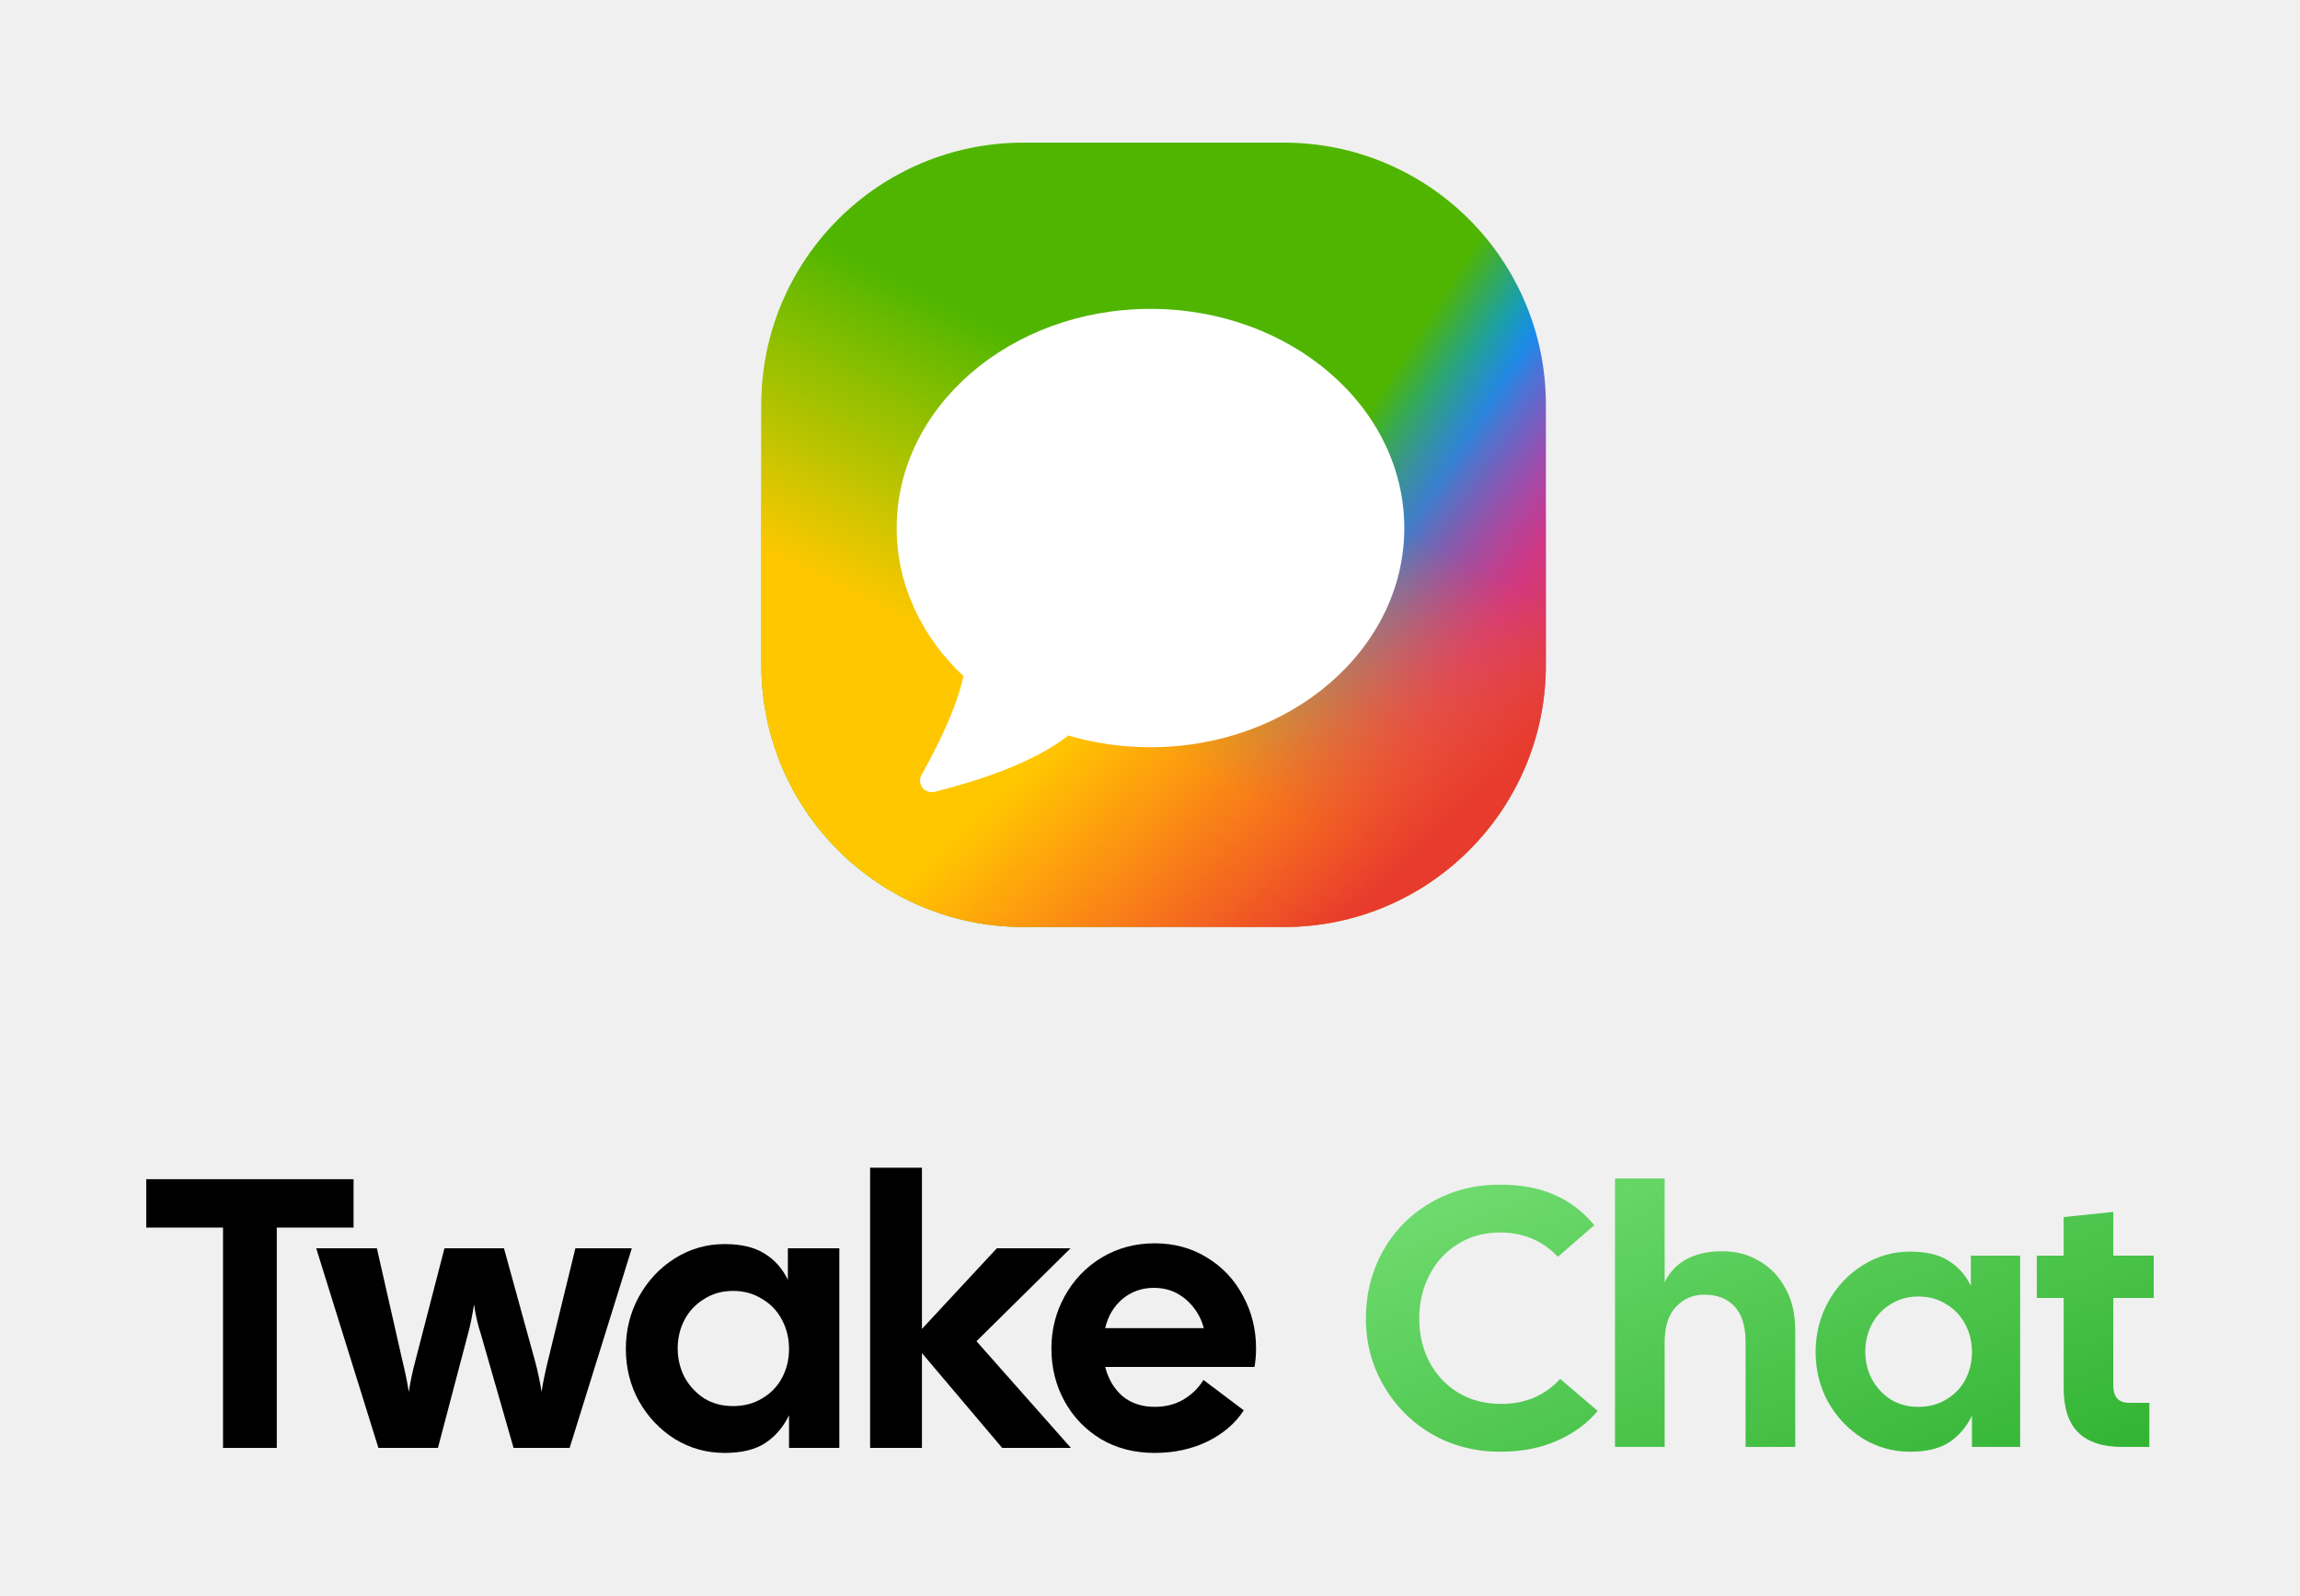
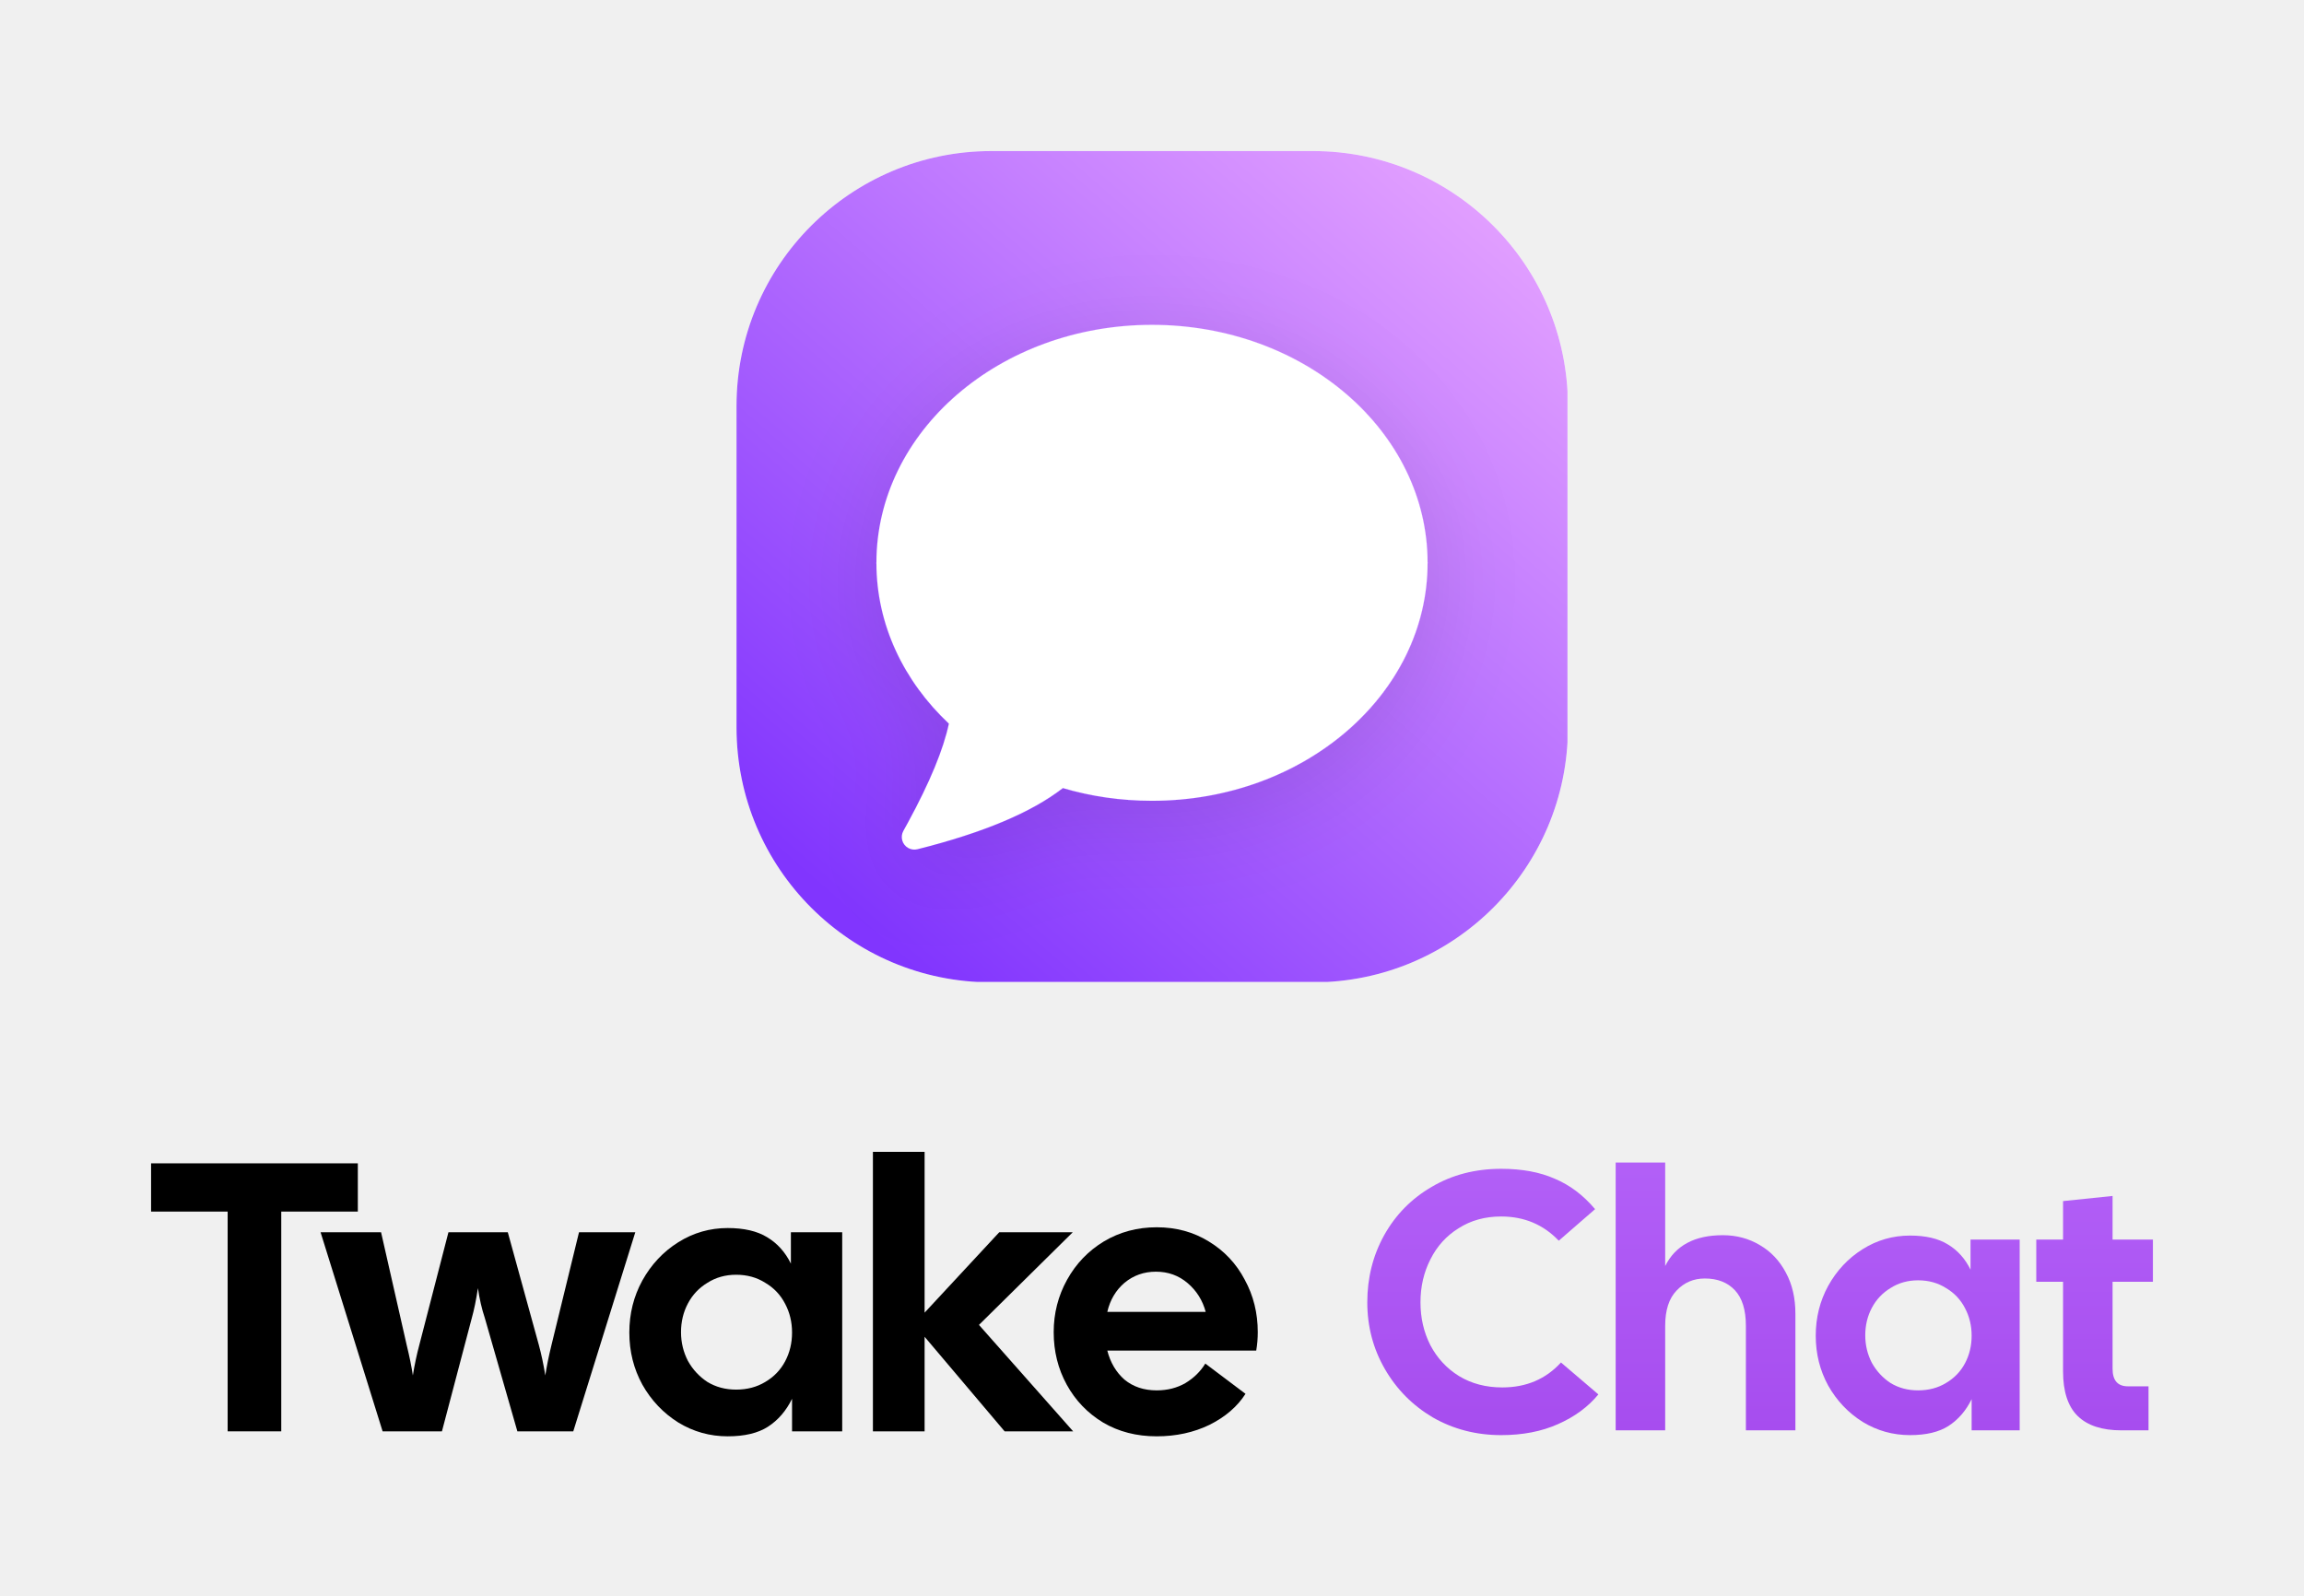
- <svg xmlns="http://www.w3.org/2000/svg" width="258" height="179" viewBox="0 0 258 179" fill="none">
-   <path d="M168.281 162.865C165.475 162.865 162.916 162.204 160.606 160.884C158.322 159.536 156.521 157.721 155.2 155.437C153.88 153.154 153.219 150.651 153.219 147.927C153.219 145.176 153.852 142.659 155.118 140.376C156.411 138.065 158.199 136.25 160.482 134.929C162.765 133.581 165.365 132.907 168.281 132.907C170.619 132.907 172.627 133.279 174.305 134.022C176.011 134.737 177.524 135.878 178.844 137.446L174.759 140.995C173.026 139.18 170.866 138.272 168.281 138.272C166.465 138.272 164.87 138.712 163.494 139.592C162.119 140.445 161.06 141.614 160.317 143.1C159.574 144.557 159.203 146.167 159.203 147.927C159.203 149.688 159.574 151.297 160.317 152.755C161.087 154.213 162.16 155.368 163.535 156.221C164.938 157.074 166.561 157.5 168.404 157.5C171.1 157.5 173.301 156.565 175.007 154.695L179.215 158.284C178.06 159.687 176.547 160.802 174.676 161.627C172.833 162.452 170.701 162.865 168.281 162.865Z" fill="url(#paint0_linear_19365_467)" />
-   <path d="M181.159 132.206H186.73V143.842C187.885 141.532 190.045 140.376 193.208 140.376C194.749 140.376 196.138 140.748 197.376 141.49C198.614 142.205 199.59 143.237 200.305 144.585C201.021 145.905 201.378 147.446 201.378 149.207V162.328H195.808V150.568C195.808 148.78 195.395 147.446 194.57 146.566C193.745 145.685 192.617 145.245 191.186 145.245C189.921 145.245 188.862 145.699 188.009 146.607C187.156 147.487 186.73 148.808 186.73 150.568V162.328H181.159V132.206Z" fill="url(#paint1_linear_19365_467)" />
-   <path d="M214.27 162.865C212.345 162.865 210.57 162.37 208.947 161.379C207.324 160.361 206.031 159 205.069 157.294C204.133 155.589 203.666 153.718 203.666 151.682C203.666 149.647 204.133 147.776 205.069 146.07C206.031 144.337 207.324 142.962 208.947 141.944C210.57 140.926 212.345 140.417 214.27 140.417C216.031 140.417 217.448 140.748 218.52 141.408C219.621 142.068 220.474 143.017 221.079 144.255V140.871H226.608V162.328H221.202V158.821C220.57 160.114 219.703 161.118 218.603 161.833C217.53 162.521 216.086 162.865 214.27 162.865ZM209.236 151.641C209.236 152.741 209.484 153.773 209.979 154.736C210.502 155.671 211.203 156.428 212.083 157.005C212.991 157.555 214.023 157.831 215.178 157.831C216.361 157.831 217.406 157.555 218.314 157.005C219.249 156.455 219.965 155.712 220.46 154.777C220.955 153.842 221.202 152.81 221.202 151.682C221.202 150.554 220.955 149.523 220.46 148.588C219.965 147.625 219.249 146.868 218.314 146.318C217.406 145.74 216.361 145.452 215.178 145.452C214.023 145.452 212.991 145.74 212.083 146.318C211.175 146.868 210.474 147.611 209.979 148.546C209.484 149.482 209.236 150.513 209.236 151.641Z" fill="url(#paint2_linear_19365_467)" />
-   <path d="M238.047 162.328C235.873 162.328 234.237 161.792 233.136 160.719C232.036 159.646 231.486 157.968 231.486 155.685V145.617H228.474V140.871H231.486V136.539L237.056 135.961V140.871H241.595V145.617H237.056V155.396C237.056 156.716 237.634 157.377 238.789 157.377H241.1V162.328H238.047Z" fill="url(#paint3_linear_19365_467)" />
-   <path d="M25.018 137.719H16.405V132.292H39.662V137.719H31.048V162.44H25.018V137.719Z" fill="black" />
-   <path d="M35.471 140.044H42.276L45.162 152.75C45.478 154.042 45.707 155.176 45.851 156.152C46.052 154.917 46.296 153.769 46.583 152.707L49.856 140.044H56.532L60.02 152.707C60.308 153.769 60.552 154.917 60.753 156.152C60.896 155.176 61.126 154.042 61.442 152.75L64.543 140.044H70.874L63.897 162.44H57.609L53.948 149.692C53.603 148.658 53.345 147.538 53.172 146.332C52.971 147.653 52.742 148.773 52.483 149.692L49.124 162.44H42.448L35.471 140.044Z" fill="black" />
-   <path d="M81.272 163C79.262 163 77.41 162.483 75.716 161.45C74.022 160.387 72.673 158.966 71.668 157.186C70.692 155.406 70.204 153.453 70.204 151.328C70.204 149.204 70.692 147.251 71.668 145.471C72.673 143.662 74.022 142.227 75.716 141.164C77.41 140.102 79.262 139.571 81.272 139.571C83.11 139.571 84.588 139.915 85.708 140.604C86.857 141.293 87.747 142.284 88.378 143.576V140.044H94.15V162.44H88.508V158.779C87.847 160.129 86.943 161.177 85.794 161.923C84.674 162.641 83.167 163 81.272 163ZM76.018 151.285C76.018 152.434 76.276 153.511 76.793 154.515C77.338 155.492 78.071 156.281 78.99 156.884C79.937 157.458 81.014 157.746 82.22 157.746C83.454 157.746 84.545 157.458 85.493 156.884C86.469 156.31 87.216 155.535 87.732 154.559C88.249 153.582 88.508 152.506 88.508 151.328C88.508 150.151 88.249 149.074 87.732 148.098C87.216 147.093 86.469 146.304 85.493 145.729C84.545 145.127 83.454 144.825 82.22 144.825C81.014 144.825 79.937 145.127 78.99 145.729C78.042 146.304 77.31 147.079 76.793 148.055C76.276 149.031 76.018 150.108 76.018 151.285Z" fill="black" />
-   <path d="M103.418 151.802V162.44H97.604V131H103.418V149.089L111.817 140.044H120.086L109.534 150.467L120.129 162.44H112.42L103.418 151.802Z" fill="black" />
-   <path d="M129.526 163C127.258 163 125.248 162.483 123.497 161.45C121.745 160.387 120.381 158.966 119.405 157.186C118.429 155.406 117.941 153.439 117.941 151.285C117.941 149.161 118.443 147.194 119.448 145.385C120.453 143.576 121.831 142.14 123.583 141.078C125.363 140.016 127.344 139.485 129.526 139.485C131.708 139.485 133.661 140.016 135.383 141.078C137.135 142.14 138.484 143.576 139.432 145.385C140.408 147.165 140.896 149.132 140.896 151.285C140.896 152.003 140.839 152.692 140.724 153.353H123.97C124.315 154.702 124.961 155.793 125.908 156.626C126.885 157.43 128.091 157.832 129.526 157.832C130.732 157.832 131.809 157.559 132.756 157.013C133.704 156.439 134.45 155.707 134.996 154.817L139.518 158.219C138.599 159.655 137.25 160.818 135.47 161.708C133.689 162.569 131.708 163 129.526 163ZM135.039 149.003C134.694 147.711 134.02 146.634 133.015 145.773C132.01 144.911 130.818 144.48 129.44 144.48C128.091 144.48 126.913 144.897 125.908 145.729C124.932 146.562 124.286 147.653 123.97 149.003H135.039Z" fill="black" />
-   <rect x="85.405" y="16" width="88" height="88" rx="29.392" fill="white" />
-   <rect x="85.405" y="16" width="88" height="88" rx="29.392" fill="url(#paint4_linear_19365_467)" />
-   <rect x="85.405" y="16" width="88" height="88" rx="29.392" fill="url(#paint5_linear_19365_467)" />
-   <rect x="85.405" y="16" width="88" height="88" rx="29.392" fill="url(#paint6_linear_19365_467)" />
-   <path d="M129.054 34.652C144.778 34.652 157.525 45.661 157.525 59.24C157.525 72.82 144.778 83.828 129.054 83.828C125.831 83.828 122.732 83.365 119.843 82.513C116.614 85.024 111.607 87.132 104.822 88.834C104.501 88.914 104.161 88.869 103.872 88.708C103.244 88.358 103.02 87.566 103.37 86.938L103.855 86.057C106.109 81.911 107.514 78.511 108.073 75.856C103.421 71.481 100.584 65.647 100.584 59.24C100.584 45.661 113.331 34.652 129.054 34.652Z" fill="white" />
+ <svg xmlns="http://www.w3.org/2000/svg" width="244" height="169" viewBox="0 0 244 169" fill="none">
+   <g clip-path="url(#clip0_58804_428)">
+     <rect x="78" y="16" width="88.047" height="88.047" rx="27" fill="white" />
+     <rect x="78" y="16" width="88.047" height="88.047" rx="27" fill="url(#paint0_linear_58804_428)" />
+     <g filter="url(#filter0_d_58804_428)">
+       <path d="M122 34.408C138.118 34.408 151.184 45.693 151.184 59.612C151.184 73.532 138.118 84.816 122 84.816C118.695 84.816 115.519 84.342 112.558 83.468C109.248 86.042 104.115 88.203 97.16 89.947C96.831 90.03 96.483 89.984 96.186 89.818C95.543 89.46 95.313 88.647 95.672 88.004L96.169 87.101C98.479 82.851 99.92 79.366 100.493 76.645C95.725 72.16 92.816 66.18 92.816 59.612C92.816 45.693 105.882 34.408 122 34.408Z" fill="white" />
+     </g>
+   </g>
+   <path d="M158.979 152.003C156.338 152.003 153.929 151.381 151.754 150.138C149.604 148.868 147.908 147.159 146.665 145.009C145.422 142.859 144.8 140.502 144.8 137.938C144.8 135.348 145.396 132.978 146.587 130.828C147.804 128.652 149.488 126.943 151.637 125.7C153.787 124.431 156.234 123.796 158.979 123.796C161.18 123.796 163.071 124.146 164.651 124.845C166.256 125.518 167.681 126.593 168.924 128.07L165.078 131.411C163.446 129.701 161.413 128.847 158.979 128.847C157.27 128.847 155.768 129.261 154.473 130.09C153.178 130.893 152.181 131.994 151.482 133.392C150.782 134.765 150.433 136.28 150.433 137.938C150.433 139.596 150.782 141.111 151.482 142.484C152.207 143.857 153.217 144.944 154.512 145.747C155.833 146.55 157.36 146.952 159.096 146.952C161.634 146.952 163.705 146.071 165.311 144.31L169.273 147.69C168.186 149.011 166.761 150.06 165 150.837C163.265 151.614 161.258 152.003 158.979 152.003Z" fill="url(#paint1_linear_58804_428)" />
+   <path d="M171.104 123.135H176.348V134.092C177.436 131.916 179.469 130.828 182.447 130.828C183.897 130.828 185.205 131.178 186.37 131.877C187.536 132.551 188.455 133.522 189.128 134.791C189.802 136.034 190.138 137.485 190.138 139.143V151.497H184.894V140.425C184.894 138.741 184.506 137.485 183.729 136.656C182.952 135.827 181.89 135.413 180.543 135.413C179.352 135.413 178.355 135.84 177.552 136.695C176.749 137.524 176.348 138.767 176.348 140.425V151.497H171.104V123.135Z" fill="url(#paint2_linear_58804_428)" />
+   <path d="M202.275 152.003C200.462 152.003 198.792 151.536 197.264 150.604C195.736 149.646 194.519 148.363 193.612 146.758C192.732 145.152 192.292 143.39 192.292 141.474C192.292 139.557 192.732 137.796 193.612 136.19C194.519 134.558 195.736 133.263 197.264 132.305C198.792 131.346 200.462 130.867 202.275 130.867C203.933 130.867 205.266 131.178 206.276 131.8C207.312 132.421 208.115 133.315 208.685 134.48V131.294H213.89V151.497H208.802V148.195C208.206 149.412 207.39 150.358 206.354 151.031C205.344 151.679 203.985 152.003 202.275 152.003ZM197.536 141.435C197.536 142.471 197.769 143.442 198.235 144.349C198.727 145.229 199.388 145.942 200.216 146.486C201.071 147.004 202.042 147.263 203.13 147.263C204.244 147.263 205.228 147.004 206.082 146.486C206.963 145.968 207.636 145.268 208.102 144.388C208.568 143.507 208.802 142.536 208.802 141.474C208.802 140.412 208.568 139.44 208.102 138.56C207.636 137.653 206.963 136.941 206.082 136.423C205.228 135.879 204.244 135.607 203.13 135.607C202.042 135.607 201.071 135.879 200.216 136.423C199.362 136.941 198.701 137.64 198.235 138.521C197.769 139.402 197.536 140.373 197.536 141.435Z" fill="url(#paint3_linear_58804_428)" />
+   <path d="M224.659 151.497C222.613 151.497 221.072 150.992 220.036 149.982C219.001 148.972 218.483 147.392 218.483 145.242V135.762H215.647V131.294H218.483V127.215L223.727 126.671V131.294H228V135.762H223.727V144.97C223.727 146.214 224.271 146.835 225.358 146.835H227.534V151.497H224.659Z" fill="url(#paint4_linear_58804_428)" />
+   <path d="M24.109 128.326H16V123.217H37.895V128.326H29.786V151.603H24.109V128.326Z" fill="black" />
+   <path d="M33.95 130.516H40.356L43.073 142.479C43.37 143.695 43.587 144.763 43.722 145.682C43.911 144.52 44.141 143.438 44.411 142.438L47.492 130.516H53.777L57.061 142.438C57.332 143.438 57.561 144.52 57.751 145.682C57.886 144.763 58.102 143.695 58.399 142.479L61.319 130.516H67.279L60.711 151.603H54.791L51.344 139.599C51.02 138.626 50.777 137.572 50.614 136.436C50.425 137.68 50.209 138.734 49.966 139.599L46.803 151.603H40.519L33.95 130.516Z" fill="black" />
+   <path d="M77.068 152.13C75.176 152.13 73.433 151.643 71.838 150.67C70.243 149.67 68.973 148.332 68.027 146.656C67.108 144.979 66.648 143.141 66.648 141.14C66.648 139.14 67.108 137.302 68.027 135.625C68.973 133.922 70.243 132.571 71.838 131.57C73.433 130.57 75.176 130.07 77.068 130.07C78.798 130.07 80.19 130.394 81.245 131.043C82.326 131.692 83.164 132.625 83.758 133.841V130.516H89.192V151.603H83.88V148.156C83.258 149.427 82.407 150.413 81.326 151.116C80.272 151.792 78.852 152.13 77.068 152.13ZM72.122 141.1C72.122 142.181 72.365 143.195 72.852 144.141C73.365 145.06 74.054 145.804 74.919 146.372C75.811 146.912 76.825 147.183 77.96 147.183C79.123 147.183 80.15 146.912 81.042 146.372C81.961 145.831 82.664 145.101 83.15 144.182C83.637 143.263 83.88 142.249 83.88 141.14C83.88 140.032 83.637 139.018 83.15 138.099C82.664 137.153 81.961 136.409 81.042 135.869C80.15 135.301 79.123 135.017 77.96 135.017C76.825 135.017 75.811 135.301 74.919 135.869C74.027 136.409 73.338 137.139 72.852 138.059C72.365 138.978 72.122 139.991 72.122 141.1Z" fill="black" />
+   <path d="M97.918 141.587V151.603H92.444V122H97.918V139.032L105.824 130.516H113.609L103.675 140.329L113.65 151.603H106.392L97.918 141.587Z" fill="black" />
+   <path d="M122.496 152.13C120.361 152.13 118.469 151.643 116.82 150.67C115.171 149.67 113.887 148.332 112.968 146.656C112.049 144.979 111.589 143.127 111.589 141.1C111.589 139.099 112.062 137.247 113.009 135.544C113.955 133.841 115.252 132.489 116.901 131.489C118.577 130.489 120.442 129.989 122.496 129.989C124.551 129.989 126.389 130.489 128.011 131.489C129.66 132.489 130.93 133.841 131.822 135.544C132.741 137.22 133.201 139.072 133.201 141.1C133.201 141.776 133.146 142.425 133.038 143.046H117.266C117.59 144.317 118.198 145.344 119.09 146.128C120.01 146.885 121.145 147.264 122.496 147.264C123.632 147.264 124.645 147.007 125.537 146.493C126.429 145.953 127.132 145.263 127.646 144.425L131.903 147.629C131.038 148.98 129.768 150.075 128.092 150.913C126.416 151.724 124.551 152.13 122.496 152.13ZM127.686 138.951C127.362 137.734 126.727 136.72 125.781 135.909C124.835 135.098 123.713 134.693 122.415 134.693C121.145 134.693 120.037 135.085 119.09 135.869C118.171 136.653 117.563 137.68 117.266 138.951H127.686Z" fill="black" />
  <defs>
-     <linearGradient id="paint0_linear_19365_467" x1="167.724" y1="125.316" x2="191.456" y2="183.154" gradientUnits="userSpaceOnUse">
-       <stop stop-color="#74DF74" />
-       <stop offset="1" stop-color="#32B332" />
+     <filter id="filter0_d_58804_428" x="82.816" y="26.408" width="78.367" height="75.579" filterUnits="userSpaceOnUse" color-interpolation-filters="sRGB">
+       <feFlood flood-opacity="0" result="BackgroundImageFix" />
+       <feColorMatrix in="SourceAlpha" type="matrix" values="0 0 0 0 0 0 0 0 0 0 0 0 0 0 0 0 0 0 127 0" result="hardAlpha" />
+       <feOffset dy="2" />
+       <feGaussianBlur stdDeviation="5" />
+       <feComposite in2="hardAlpha" operator="out" />
+       <feColorMatrix type="matrix" values="0 0 0 0 0 0 0 0 0 0 0 0 0 0 0 0 0 0 0.1 0" />
+       <feBlend mode="normal" in2="BackgroundImageFix" result="effect1_dropShadow_58804_428" />
+       <feBlend mode="normal" in="SourceGraphic" in2="effect1_dropShadow_58804_428" result="shape" />
+     </filter>
+     <linearGradient id="paint0_linear_58804_428" x1="89.898" y1="96.816" x2="160.612" y2="16" gradientUnits="userSpaceOnUse">
+       <stop stop-color="#8135FE" />
+       <stop offset="1" stop-color="#E8A6FF" />
    </linearGradient>
-     <linearGradient id="paint1_linear_19365_467" x1="167.724" y1="125.316" x2="191.456" y2="183.154" gradientUnits="userSpaceOnUse">
-       <stop stop-color="#74DF74" />
-       <stop offset="1" stop-color="#32B332" />
+     <linearGradient id="paint1_linear_58804_428" x1="186.486" y1="113.307" x2="186.486" y2="160.336" gradientUnits="userSpaceOnUse">
+       <stop stop-color="#B666FA" />
+       <stop offset="1" stop-color="#A347EC" />
    </linearGradient>
-     <linearGradient id="paint2_linear_19365_467" x1="167.724" y1="125.316" x2="191.456" y2="183.154" gradientUnits="userSpaceOnUse">
-       <stop stop-color="#74DF74" />
-       <stop offset="1" stop-color="#32B332" />
+     <linearGradient id="paint2_linear_58804_428" x1="186.486" y1="113.307" x2="186.486" y2="160.336" gradientUnits="userSpaceOnUse">
+       <stop stop-color="#B666FA" />
+       <stop offset="1" stop-color="#A347EC" />
    </linearGradient>
-     <linearGradient id="paint3_linear_19365_467" x1="167.724" y1="125.316" x2="191.456" y2="183.154" gradientUnits="userSpaceOnUse">
-       <stop stop-color="#74DF74" />
-       <stop offset="1" stop-color="#32B332" />
+     <linearGradient id="paint3_linear_58804_428" x1="186.486" y1="113.307" x2="186.486" y2="160.336" gradientUnits="userSpaceOnUse">
+       <stop stop-color="#B666FA" />
+       <stop offset="1" stop-color="#A347EC" />
    </linearGradient>
-     <linearGradient id="paint4_linear_19365_467" x1="173.405" y1="67.333" x2="149.579" y2="52.122" gradientUnits="userSpaceOnUse">
-       <stop offset="0.13" stop-color="#A033FF" />
-       <stop offset="0.61" stop-color="#0094FF" />
-       <stop offset="1" stop-color="#4FB500" />
+     <linearGradient id="paint4_linear_58804_428" x1="186.486" y1="113.307" x2="186.486" y2="160.336" gradientUnits="userSpaceOnUse">
+       <stop stop-color="#B666FA" />
+       <stop offset="1" stop-color="#A347EC" />
    </linearGradient>
-     <linearGradient id="paint5_linear_19365_467" x1="125.738" y1="43.5" x2="98.238" y2="98.5" gradientUnits="userSpaceOnUse">
-       <stop stop-color="#FFD600" stop-opacity="0" />
-       <stop offset="0.563" stop-color="#FFC700" />
-     </linearGradient>
-     <linearGradient id="paint6_linear_19365_467" x1="133.071" y1="67.333" x2="164.238" y2="100.333" gradientUnits="userSpaceOnUse">
-       <stop offset="0.03" stop-color="#FF3B30" stop-opacity="0" />
-       <stop offset="0.843" stop-color="#E73B2D" />
-     </linearGradient>
+     <clipPath id="clip0_58804_428">
+       <rect x="78" y="16" width="88" height="88" fill="white" />
+     </clipPath>
  </defs>
</svg>
